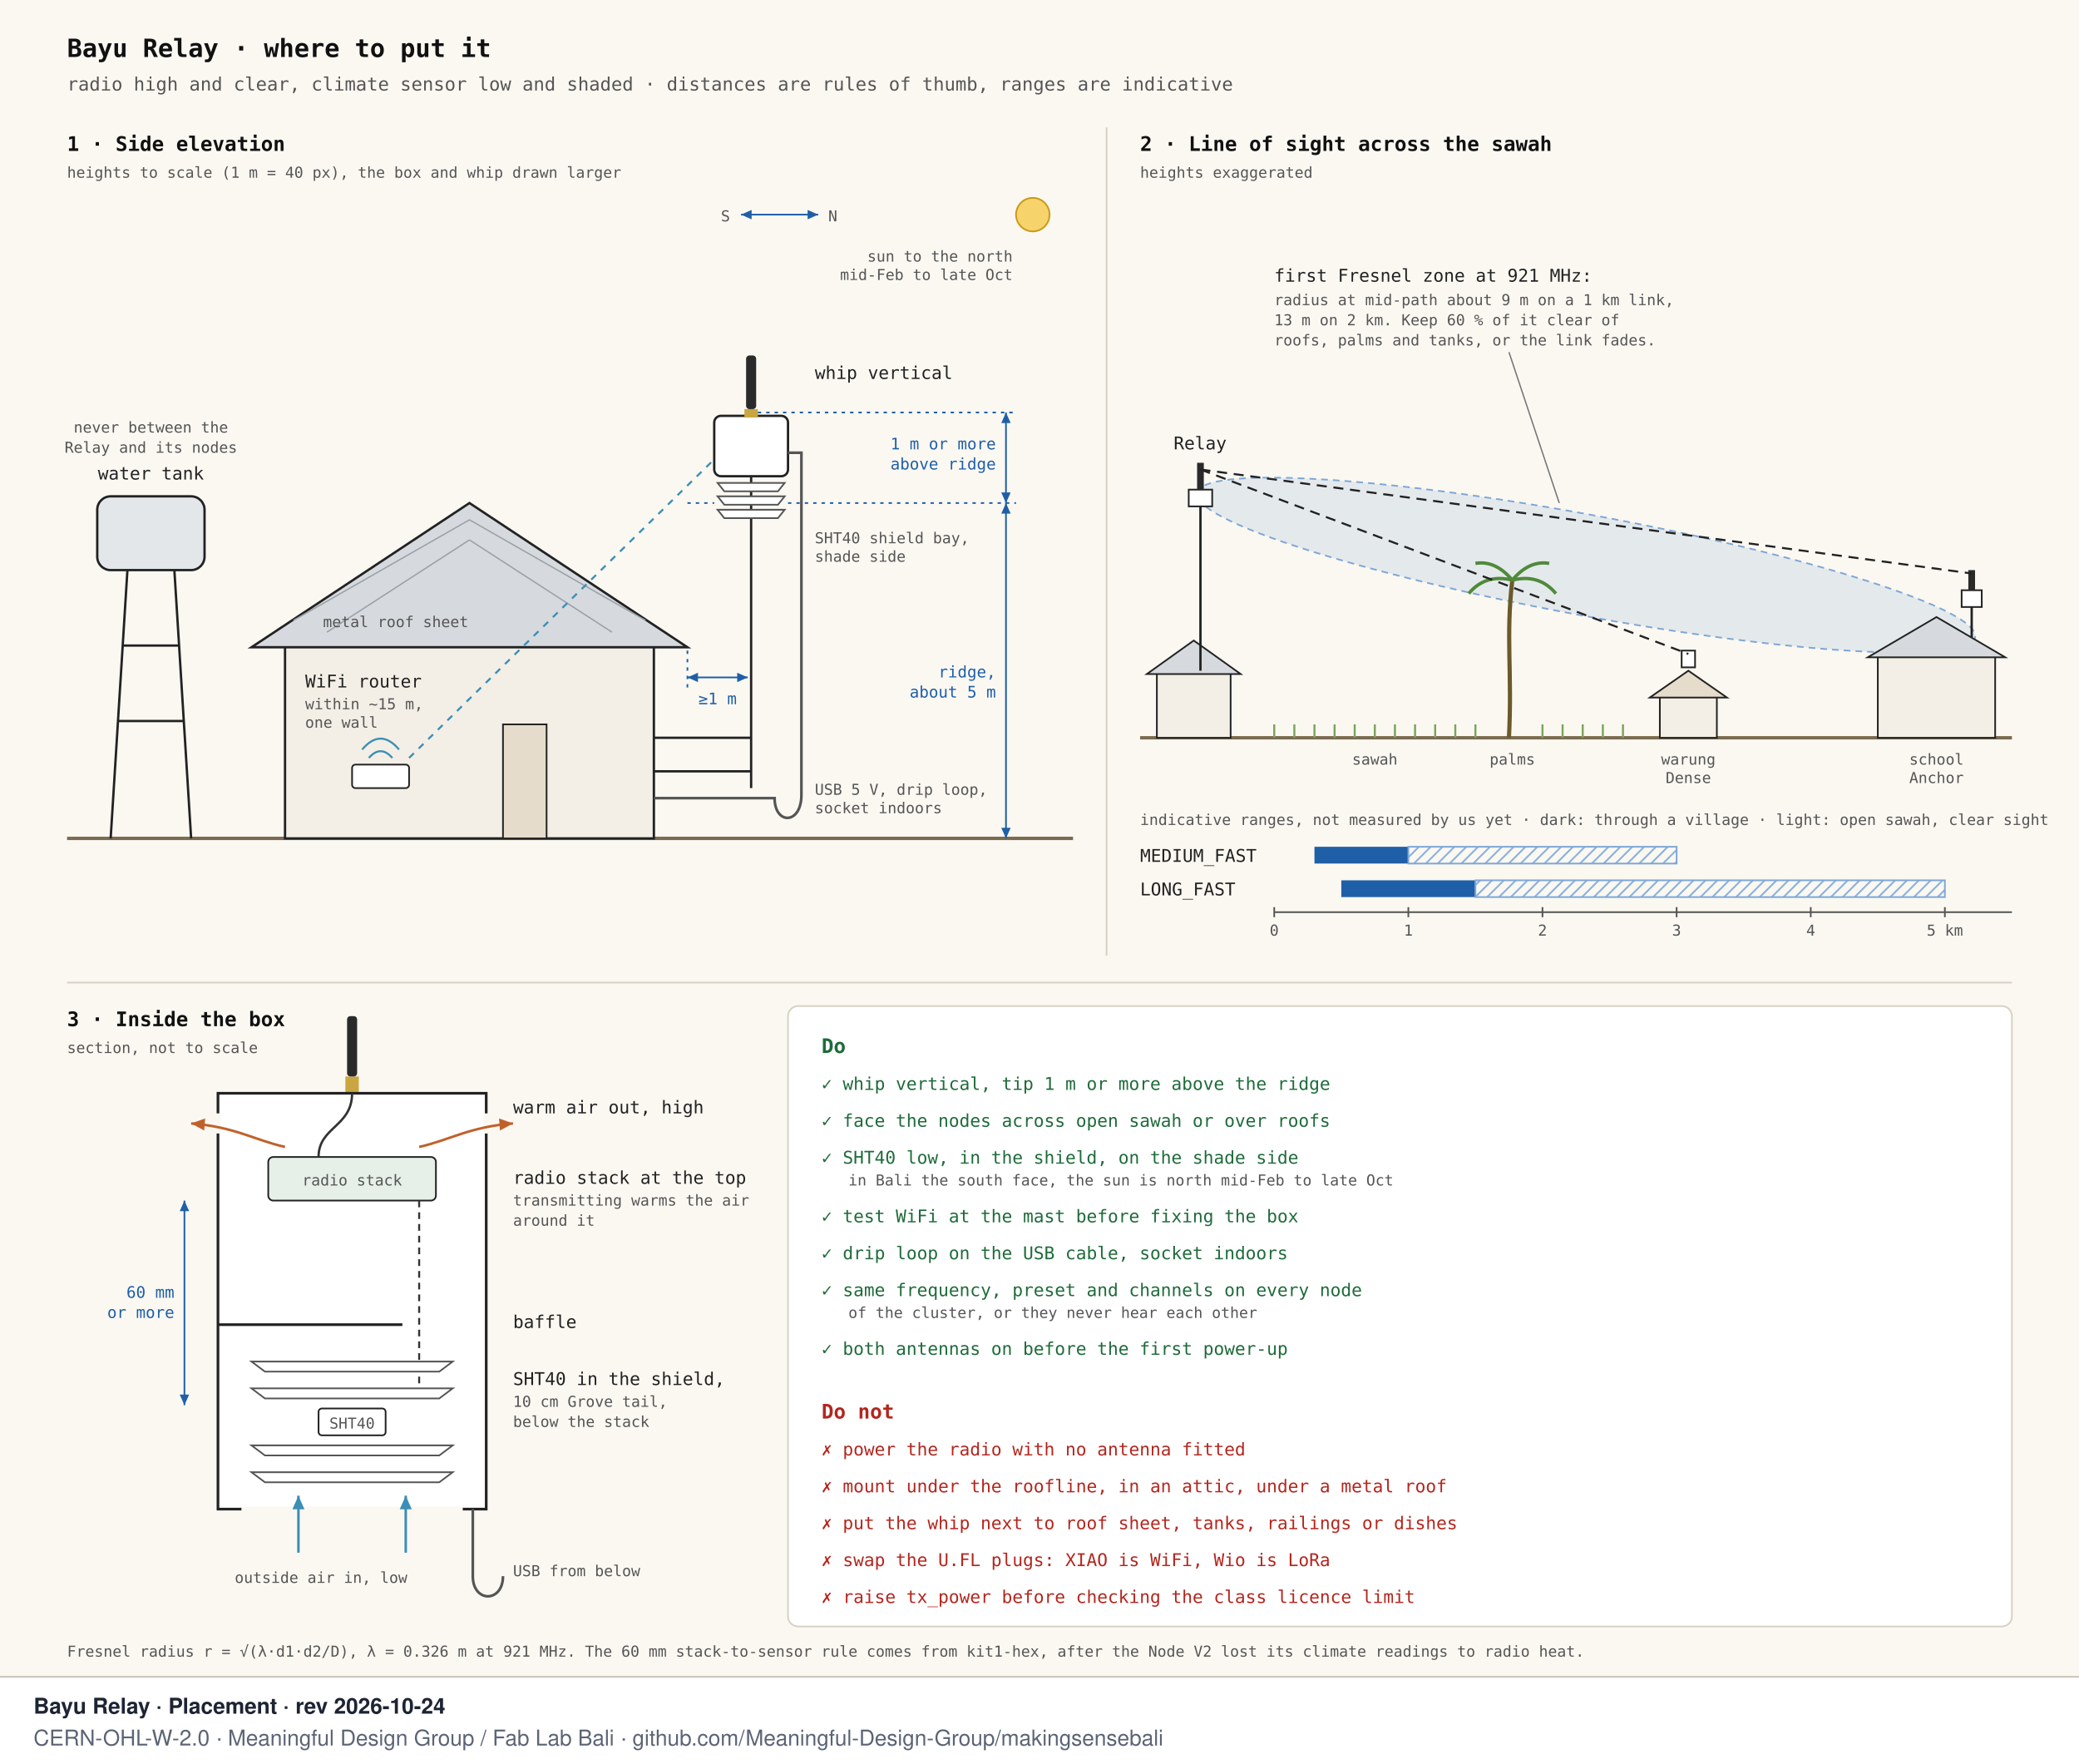
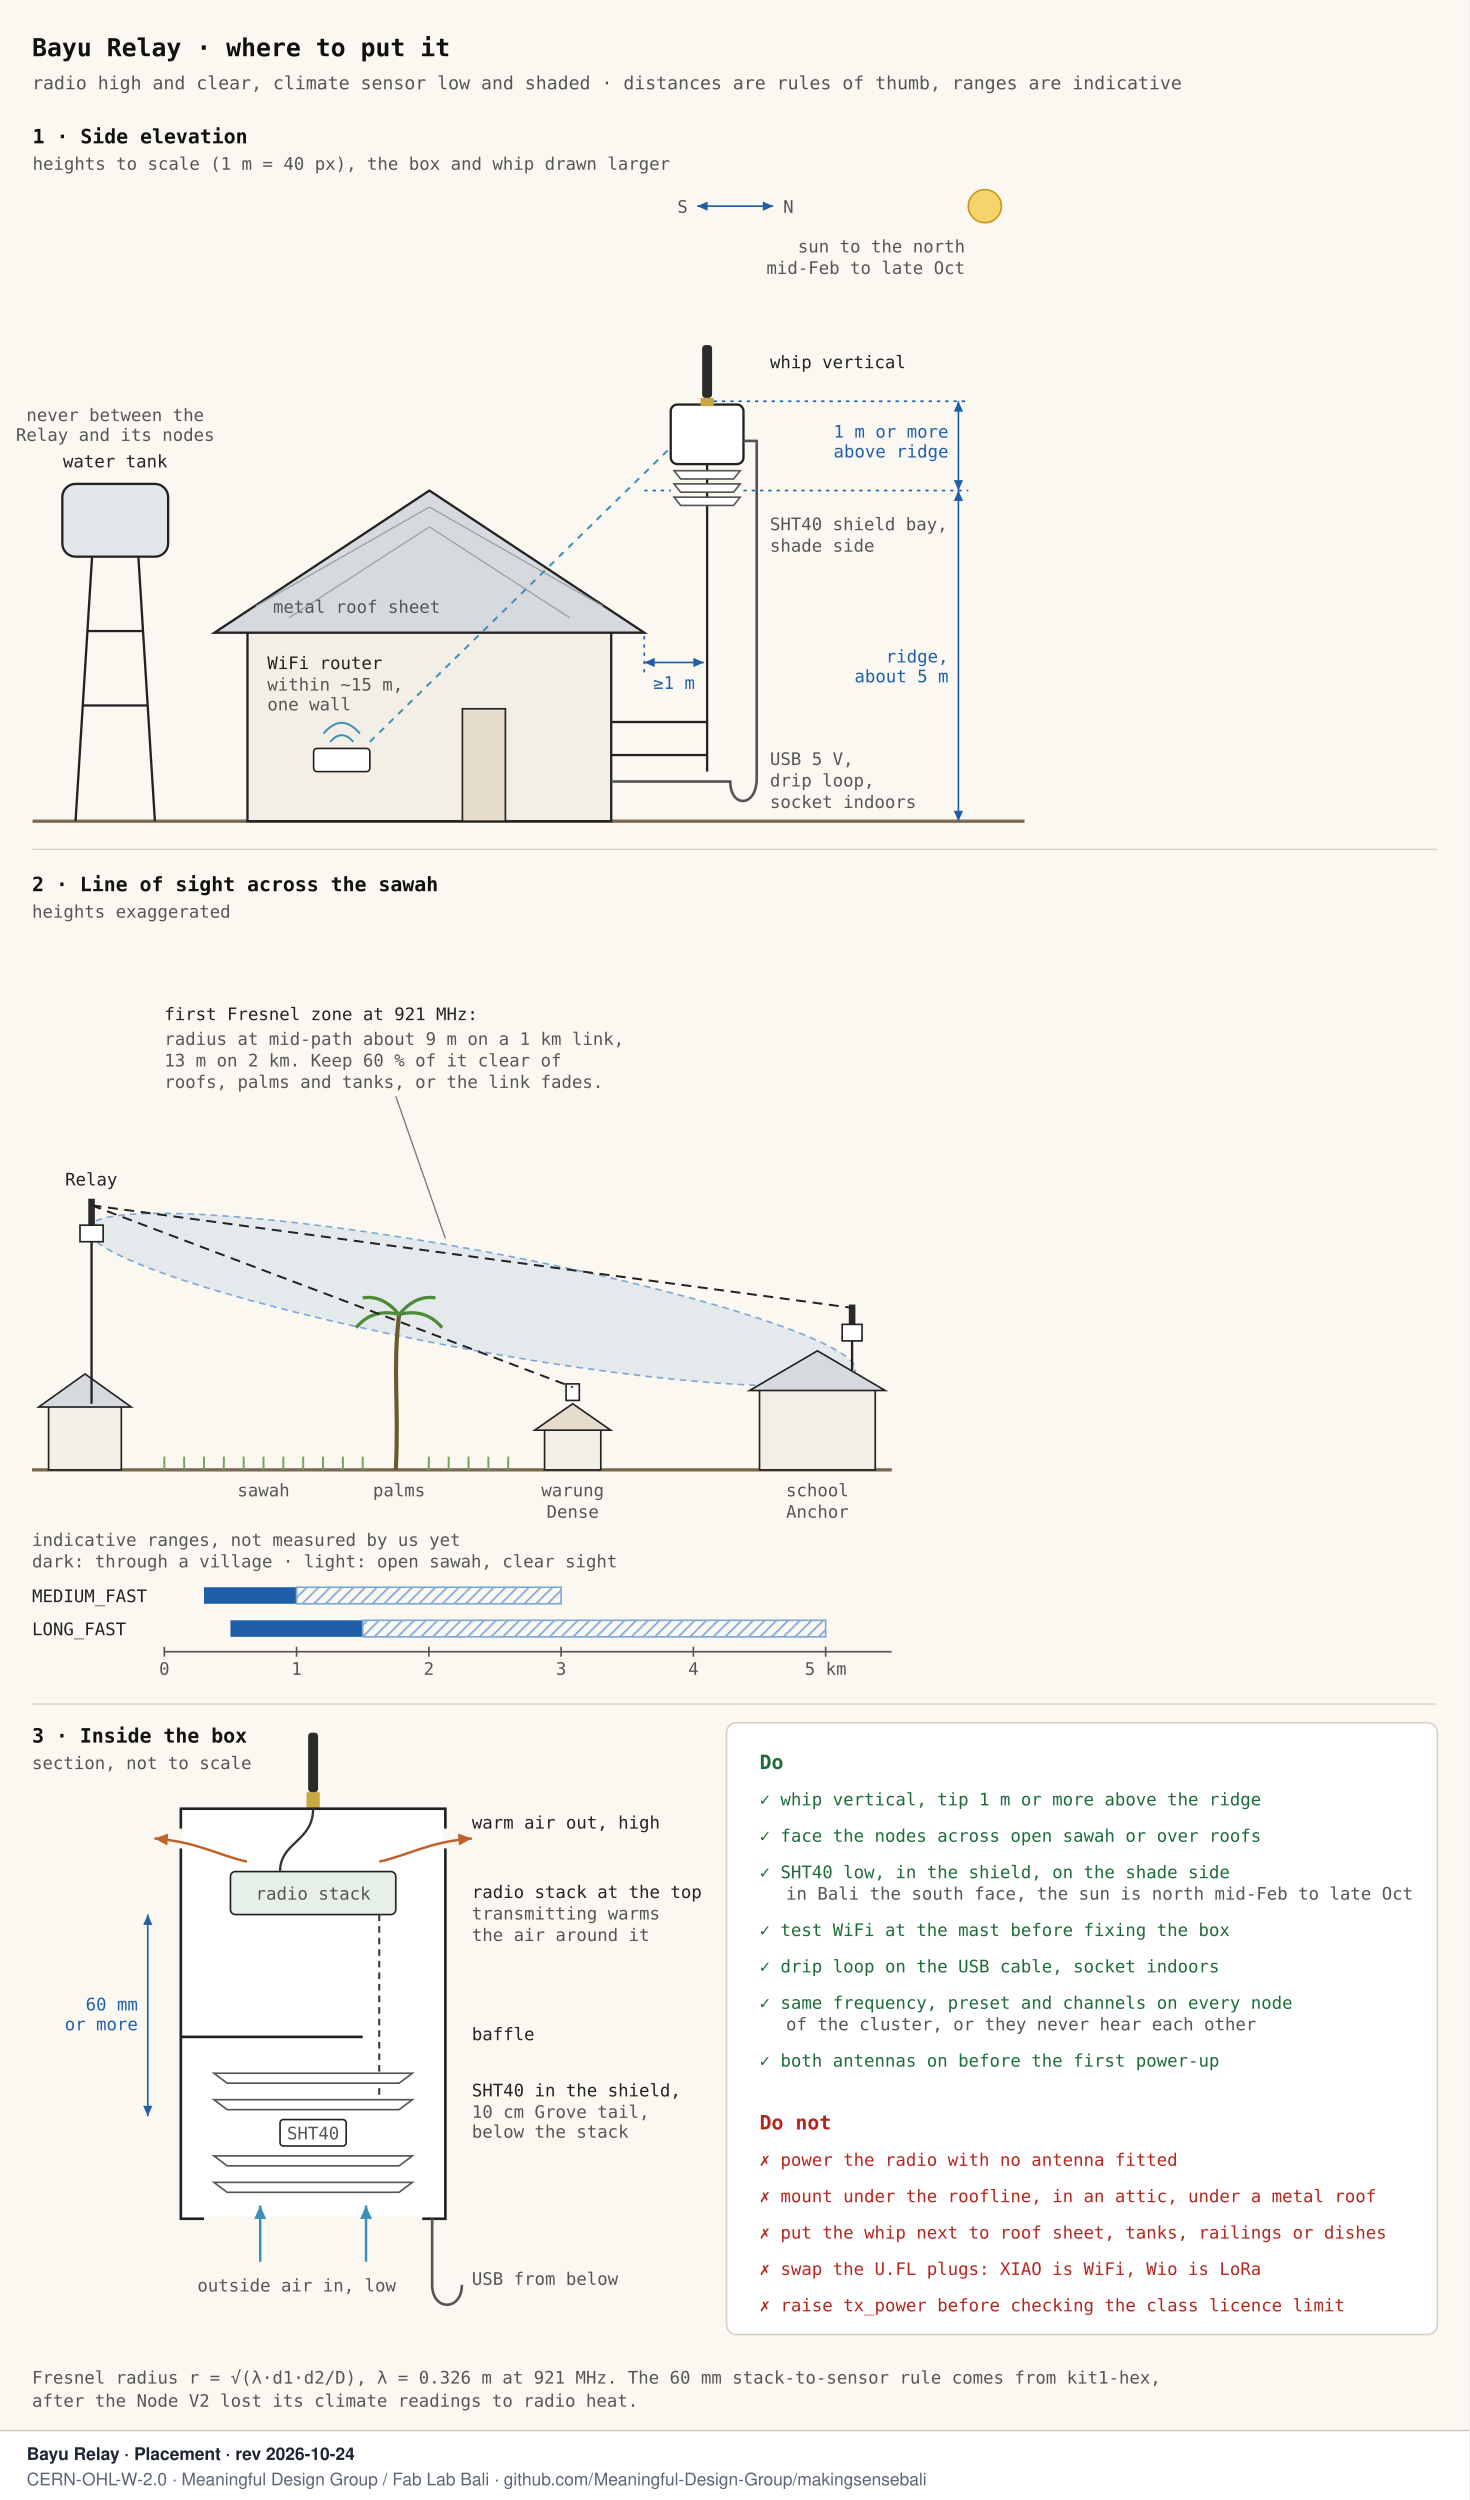
- <svg xmlns="http://www.w3.org/2000/svg" viewBox="0 0 1240 1052" role="img" font-family="ui-monospace, 'SF Mono', Menlo, Consolas, 'DejaVu Sans Mono', monospace" width="1240" height="1052">
+ <svg xmlns="http://www.w3.org/2000/svg" viewBox="0 0 1100 1872" role="img" font-family="ui-monospace, 'SF Mono', Menlo, Consolas, 'DejaVu Sans Mono', monospace" width="1100" height="1872">
  <style>
    .t    { font-size: 15px; font-weight: 700; fill: #111; }
    .st   { font-size: 11px; fill: #555; }
    .h    { font-size: 12px; font-weight: 700; fill: #111; }
    .lab  { font-size: 10.5px; fill: #222; }
-     .sm   { font-size: 9px; fill: #555; }
-     .dim  { font-size: 9.5px; fill: #1f5fa8; }
+     .sm   { font-size: 10.5px; fill: #555; }
+     .dim  { font-size: 10.5px; fill: #1f5fa8; }
    .warn { font-size: 10.5px; fill: #b3261e; }
    .ok   { font-size: 10.5px; fill: #1e6b3a; }
    .okh  { font-size: 12px; font-weight: 700; fill: #1e6b3a; }
    .noh  { font-size: 12px; font-weight: 700; fill: #b3261e; }
    .d    { fill: none; stroke: #1f5fa8; stroke-width: 1; }
    .ink  { fill: none; stroke: #222; stroke-width: 1.4; }
  </style>
  <defs>
    <marker id="a" viewBox="0 0 10 10" refX="9" refY="5" markerWidth="7" markerHeight="7" orient="auto-start-reverse">
      <path d="M0 1 L9 5 L0 9 Z" fill="#1f5fa8" />
    </marker>
    <marker id="air" viewBox="0 0 10 10" refX="9" refY="5" markerWidth="6" markerHeight="6" orient="auto">
      <path d="M0 1 L9 5 L0 9 Z" fill="#c0612b" />
    </marker>
    <marker id="cool" viewBox="0 0 10 10" refX="9" refY="5" markerWidth="6" markerHeight="6" orient="auto">
      <path d="M0 1 L9 5 L0 9 Z" fill="#3c8fb5" />
    </marker>
    <pattern id="light" width="5" height="5" patternUnits="userSpaceOnUse" patternTransform="rotate(45)">
      <line x1="0" y1="0" x2="0" y2="5" stroke="#7fa7d6" stroke-width="2" />
    </pattern>
  </defs>
-   <rect width="1240" height="1000" fill="#fbf8f2" />
-   <text x="40" y="34" class="t">Bayu Relay · where to put it</text>
-   <text x="40" y="54" class="st">radio high and clear, climate sensor low and shaded · distances are rules of thumb, ranges are indicative</text>
-   <text x="40" y="90" class="h">1 · Side elevation</text>
-   <text x="40" y="106" class="sm">heights to scale (1 m = 40 px), the box and whip drawn larger</text>
-   <line x1="40" y1="500" x2="640" y2="500" stroke="#7a6a4f" stroke-width="2" />
-   <path class="ink" d="M66 500 L76 340 M114 500 L104 340 M70 430 H110 M73 385 H107" />
-   <rect x="58" y="296" width="64" height="44" rx="8" fill="#e4e7ea" stroke="#222" stroke-width="1.4" />
-   <text x="90" y="286" class="lab" text-anchor="middle">water tank</text>
-   <rect x="170" y="380" width="220" height="120" fill="#f3efe6" stroke="#222" stroke-width="1.4" />
-   <path d="M150 386 L280 300 L410 386 Z" fill="#d6dade" stroke="#222" stroke-width="1.4" />
-   <path d="M175 370 L280 310 M195 377 L280 322 M385 370 L280 310 M365 377 L280 322" stroke="#9aa1a8" stroke-width="0.8" fill="none" />
-   <text x="236" y="374" class="sm" text-anchor="middle">metal roof sheet</text>
-   <rect x="300" y="432" width="26" height="68" fill="#e6dccb" stroke="#222" />
-   <rect x="210" y="456" width="34" height="14" rx="2" fill="#ffffff" stroke="#222" />
-   <path d="M220 452 q7 -8 14 0 M216 447 q11 -13 22 0" fill="none" stroke="#3c8fb5" stroke-width="1.2" />
-   <text x="182" y="410" class="lab">WiFi router</text>
-   <text x="182" y="423" class="sm">within ~15 m,</text>
-   <text x="182" y="434" class="sm">one wall</text>
-   <path d="M244 452 L430 270" fill="none" stroke="#3c8fb5" stroke-width="1.2" stroke-dasharray="4 4" />
-   <path class="ink" d="M448 470 V284" />
-   <path class="ink" d="M390 440 H448 M390 460 H448" />
-   <rect x="426" y="248" width="44" height="36" rx="4" fill="#ffffff" stroke="#222" stroke-width="1.4" />
-   <g fill="#ffffff" stroke="#555" stroke-width="1">
-     <path d="M428 288 H468 L464 293 H432 Z" />
-     <path d="M428 296 H468 L464 301 H432 Z" />
-     <path d="M428 304 H468 L464 309 H432 Z" />
-   </g>
-   <rect x="444" y="244" width="8" height="5" fill="#c9a640" />
-   <rect x="445" y="212" width="6" height="32" rx="2" fill="#2a2a2a" />
-   <path d="M470 270 H478 V474 C478 492 462 492 462 476 H390" fill="none" stroke="#555" stroke-width="1.6" />
-   <text x="486" y="474" class="sm">USB 5 V, drip loop,</text>
-   <text x="486" y="485" class="sm">socket indoors</text>
-   <path class="d" d="M600 500 V300" marker-start="url(#a)" marker-end="url(#a)" />
-   <path class="d" d="M410 300 H426 M470 300 H606" stroke-dasharray="2 3" />
-   <text x="594" y="404" class="dim" text-anchor="end">ridge,</text>
-   <text x="594" y="416" class="dim" text-anchor="end">about 5 m</text>
-   <path class="d" d="M600 300 V246" marker-start="url(#a)" marker-end="url(#a)" />
-   <path class="d" d="M452 246 H606" stroke-dasharray="2 3" />
-   <text x="594" y="268" class="dim" text-anchor="end">1 m or more</text>
-   <text x="594" y="280" class="dim" text-anchor="end">above ridge</text>
-   <path class="d" d="M410 404 H446" marker-start="url(#a)" marker-end="url(#a)" />
-   <path class="d" d="M410 388 V410" stroke-dasharray="2 3" />
-   <text x="428" y="420" class="dim" text-anchor="middle">≥1 m</text>
-   <text x="90" y="258" class="sm" text-anchor="middle">never between the</text>
-   <text x="90" y="270" class="sm" text-anchor="middle">Relay and its nodes</text>
-   <text x="486" y="226" class="lab">whip vertical</text>
-   <text x="486" y="324" class="sm">SHT40 shield bay,</text>
-   <text x="486" y="335" class="sm">shade side</text>
-   <circle cx="616" cy="128" r="10" fill="#f6d36b" stroke="#c99a1a" />
-   <text x="604" y="156" class="sm" text-anchor="end">sun to the north</text>
-   <text x="604" y="167" class="sm" text-anchor="end">mid-Feb to late Oct</text>
-   <text x="430" y="132" class="sm">S</text>
-   <path class="d" d="M442 128 H488" marker-start="url(#a)" marker-end="url(#a)" />
-   <text x="494" y="132" class="sm">N</text>
-   <line x1="660" y1="76" x2="660" y2="570" stroke="#d8d1c3" />
-   <text x="680" y="90" class="h">2 · Line of sight across the sawah</text>
-   <text x="680" y="106" class="sm">heights exaggerated</text>
-   <line x1="680" y1="440" x2="1200" y2="440" stroke="#7a6a4f" stroke-width="2" />
-   <ellipse cx="946" cy="337" rx="236" ry="30" transform="rotate(10.5 946 337)" fill="#7fa7d6" fill-opacity="0.18" stroke="#7fa7d6" stroke-dasharray="4 3" />
-   <rect x="690" y="400" width="44" height="40" fill="#f3efe6" stroke="#222" />
-   <path d="M684 402 L712 382 L740 402 Z" fill="#d6dade" stroke="#222" />
-   <path class="ink" d="M716 400 V300" />
-   <rect x="709" y="292" width="14" height="10" fill="#ffffff" stroke="#222" />
-   <rect x="714" y="276" width="4" height="16" fill="#2a2a2a" />
-   <g stroke="#7aa35a" stroke-width="1.2">
-     <path d="M760 440 v-8 M772 440 v-8 M784 440 v-8 M796 440 v-8 M808 440 v-8 M820 440 v-8 M832 440 v-8 M844 440 v-8 M856 440 v-8 M868 440 v-8 M880 440 v-8 M920 440 v-8 M932 440 v-8 M944 440 v-8 M956 440 v-8 M968 440 v-8" />
-   </g>
-   <text x="820" y="456" class="sm" text-anchor="middle">sawah</text>
-   <path d="M900 440 C902 400 898 380 902 346" fill="none" stroke="#6b5a2a" stroke-width="2.5" />
-   <path d="M902 346 q-16 -4 -26 8 M902 346 q16 -4 26 8 M902 346 q-10 -12 -22 -10 M902 346 q10 -12 22 -10" fill="none" stroke="#4f8a3a" stroke-width="2" />
-   <text x="902" y="456" class="sm" text-anchor="middle">palms</text>
-   <rect x="990" y="414" width="34" height="26" fill="#f3efe6" stroke="#222" />
-   <path d="M984 416 L1007 400 L1030 416 Z" fill="#e6dccb" stroke="#222" />
-   <rect x="1003" y="388" width="8" height="10" fill="#ffffff" stroke="#222" />
-   <text x="1007" y="456" class="sm" text-anchor="middle">warung</text>
-   <text x="1007" y="467" class="sm" text-anchor="middle">Dense</text>
-   <rect x="1120" y="390" width="70" height="50" fill="#f3efe6" stroke="#222" />
-   <path d="M1114 392 L1155 368 L1196 392 Z" fill="#d6dade" stroke="#222" />
-   <path class="ink" d="M1176 380 V362" />
-   <rect x="1170" y="352" width="12" height="10" fill="#ffffff" stroke="#222" />
-   <rect x="1174" y="340" width="4" height="12" fill="#2a2a2a" />
-   <text x="1155" y="456" class="sm" text-anchor="middle">school</text>
-   <text x="1155" y="467" class="sm" text-anchor="middle">Anchor</text>
-   <path d="M716 280 L1176 342" fill="none" stroke="#222" stroke-width="1.2" stroke-dasharray="6 4" />
-   <path d="M716 280 L1007 390" fill="none" stroke="#222" stroke-width="1.2" stroke-dasharray="6 4" />
-   <text x="700" y="268" class="lab">Relay</text>
-   <text x="760" y="168" class="lab">first Fresnel zone at 921 MHz:</text>
-   <text x="760" y="182" class="sm">radius at mid-path about 9 m on a 1 km link,</text>
-   <text x="760" y="194" class="sm">13 m on 2 km. Keep 60 % of it clear of</text>
-   <text x="760" y="206" class="sm">roofs, palms and tanks, or the link fades.</text>
-   <path d="M900 210 L930 300" fill="none" stroke="#777" stroke-width="0.8" />
-   <text x="680" y="492" class="sm">indicative ranges, not measured by us yet · dark: through a village · light: open sawah, clear sight</text>
-   <text x="680" y="514" class="lab">MEDIUM_FAST</text>
-   <rect x="784" y="505" width="56" height="10" fill="#1f5fa8" />
-   <rect x="840" y="505" width="160" height="10" fill="url(#light)" stroke="#7fa7d6" />
-   <text x="680" y="534" class="lab">LONG_FAST</text>
-   <rect x="800" y="525" width="80" height="10" fill="#1f5fa8" />
-   <rect x="880" y="525" width="280" height="10" fill="url(#light)" stroke="#7fa7d6" />
-   <line x1="760" y1="544" x2="1200" y2="544" stroke="#555" />
-   <g class="sm" text-anchor="middle">
-     <text x="760" y="558">0</text>
-     <text x="840" y="558">1</text>
-     <text x="920" y="558">2</text>
-     <text x="1000" y="558">3</text>
-     <text x="1080" y="558">4</text>
-     <text x="1160" y="558">5 km</text>
-   </g>
-   <g stroke="#555">
-     <line x1="760" y1="541" x2="760" y2="547" />
-     <line x1="840" y1="541" x2="840" y2="547" />
-     <line x1="920" y1="541" x2="920" y2="547" />
-     <line x1="1000" y1="541" x2="1000" y2="547" />
-     <line x1="1080" y1="541" x2="1080" y2="547" />
-     <line x1="1160" y1="541" x2="1160" y2="547" />
-   </g>
-   <line x1="40" y1="586" x2="1200" y2="586" stroke="#d8d1c3" />
-   <text x="40" y="612" class="h">3 · Inside the box</text>
-   <text x="40" y="628" class="sm">section, not to scale</text>
-   <rect x="206" y="642" width="8" height="10" fill="#c9a640" />
-   <rect x="207" y="606" width="6" height="36" rx="2" fill="#2a2a2a" />
-   <path d="M130 652 H290 V900 H130 Z" fill="#ffffff" stroke="#222" stroke-width="1.6" />
-   <rect x="160" y="690" width="100" height="26" rx="3" fill="#e6efe8" stroke="#222" />
-   <text x="210" y="707" class="sm" text-anchor="middle">radio stack</text>
-   <path d="M190 690 C190 672 210 672 210 652" fill="none" stroke="#333" stroke-width="1.4" />
-   <g stroke="#fbf8f2" stroke-width="3">
-     <line x1="130" y1="664" x2="130" y2="676" />
-     <line x1="290" y1="664" x2="290" y2="676" />
-   </g>
-   <path d="M250 684 C268 680 280 672 306 670" fill="none" stroke="#c0612b" stroke-width="1.5" marker-end="url(#air)" />
-   <path d="M170 684 C152 680 140 672 114 670" fill="none" stroke="#c0612b" stroke-width="1.5" marker-end="url(#air)" />
-   <line x1="130" y1="790" x2="240" y2="790" stroke="#222" stroke-width="1.6" />
-   <path d="M250 716 V830" fill="none" stroke="#333" stroke-width="1.2" stroke-dasharray="4 3" />
-   <g fill="#ffffff" stroke="#555" stroke-width="1">
-     <path d="M150 812 H270 L262 818 H158 Z" />
-     <path d="M150 828 H270 L262 834 H158 Z" />
-     <path d="M150 862 H270 L262 868 H158 Z" />
-     <path d="M150 878 H270 L262 884 H158 Z" />
-   </g>
-   <rect x="190" y="840" width="40" height="16" rx="2" fill="#ffffff" stroke="#222" />
-   <text x="210" y="852" class="sm" text-anchor="middle">SHT40</text>
-   <g stroke="#fbf8f2" stroke-width="3">
-     <line x1="144" y1="900" x2="276" y2="900" />
-   </g>
-   <path d="M178 926 V892" fill="none" stroke="#3c8fb5" stroke-width="1.5" marker-end="url(#cool)" />
-   <path d="M242 926 V892" fill="none" stroke="#3c8fb5" stroke-width="1.5" marker-end="url(#cool)" />
-   <path class="d" d="M110 716 V838" marker-start="url(#a)" marker-end="url(#a)" />
-   <text x="104" y="774" class="dim" text-anchor="end">60 mm</text>
-   <text x="104" y="786" class="dim" text-anchor="end">or more</text>
-   <path d="M282 900 V940 C282 956 300 956 300 940" fill="none" stroke="#555" stroke-width="1.6" />
-   <text x="306" y="664" class="lab">warm air out, high</text>
-   <text x="306" y="706" class="lab">radio stack at the top</text>
-   <text x="306" y="719" class="sm">transmitting warms the air</text>
-   <text x="306" y="731" class="sm">around it</text>
-   <text x="306" y="792" class="lab">baffle</text>
-   <text x="306" y="826" class="lab">SHT40 in the shield,</text>
-   <text x="306" y="839" class="sm">10 cm Grove tail,</text>
-   <text x="306" y="851" class="sm">below the stack</text>
-   <text x="306" y="940" class="sm">USB from below</text>
-   <text x="140" y="944" class="sm">outside air in, low</text>
-   <rect x="470" y="600" width="730" height="370" rx="6" fill="#ffffff" stroke="#d8d1c3" />
-   <text x="490" y="628" class="okh">Do</text>
-   <text x="490" y="650" class="ok">✓ whip vertical, tip 1 m or more above the ridge</text>
-   <text x="490" y="672" class="ok">✓ face the nodes across open sawah or over roofs</text>
-   <text x="490" y="694" class="ok">✓ SHT40 low, in the shield, on the shade side</text>
-   <text x="506" y="707" class="sm">in Bali the south face, the sun is north mid-Feb to late Oct</text>
-   <text x="490" y="729" class="ok">✓ test WiFi at the mast before fixing the box</text>
-   <text x="490" y="751" class="ok">✓ drip loop on the USB cable, socket indoors</text>
-   <text x="490" y="773" class="ok">✓ same frequency, preset and channels on every node</text>
-   <text x="506" y="786" class="sm">of the cluster, or they never hear each other</text>
-   <text x="490" y="808" class="ok">✓ both antennas on before the first power-up</text>
-   <text x="490" y="846" class="noh">Do not</text>
-   <text x="490" y="868" class="warn">✗ power the radio with no antenna fitted</text>
-   <text x="490" y="890" class="warn">✗ mount under the roofline, in an attic, under a metal roof</text>
-   <text x="490" y="912" class="warn">✗ put the whip next to roof sheet, tanks, railings or dishes</text>
-   <text x="490" y="934" class="warn">✗ swap the U.FL plugs: XIAO is WiFi, Wio is LoRa</text>
-   <text x="490" y="956" class="warn">✗ raise tx_power before checking the class licence limit</text>
-   <text x="40" y="988" class="sm">Fresnel radius r = √(λ·d1·d2/D), λ = 0.326 m at 921 MHz. The 60 mm stack-to-sensor rule comes from kit1-hex, after the Node V2 lost its climate readings to radio heat.</text>
+   <rect width="1100" height="1820" fill="#fbf8f2" />
+   <line x1="24" y1="636" x2="1076" y2="636" stroke="#d8d1c3" />
+   <line x1="24" y1="1276" x2="1076" y2="1276" stroke="#d8d1c3" />
+   <g transform="translate(24 0) scale(1.238) translate(-40 0)">
+     <text x="40" y="34" class="t">Bayu Relay · where to put it</text>
+     <text x="40" y="54" class="st">radio high and clear, climate sensor low and shaded · distances are rules of thumb, ranges are indicative</text>
+   </g>
+   <g transform="translate(12 90) scale(1.238) translate(-30 -76)">
+     <text x="40" y="90" class="h">1 · Side elevation</text>
+     <text x="40" y="106" class="sm">heights to scale (1 m = 40 px), the box and whip drawn larger</text>
+     <line x1="40" y1="500" x2="640" y2="500" stroke="#7a6a4f" stroke-width="2" />
+     <path class="ink" d="M66 500 L76 340 M114 500 L104 340 M70 430 H110 M73 385 H107" />
+     <rect x="58" y="296" width="64" height="44" rx="8" fill="#e4e7ea" stroke="#222" stroke-width="1.4" />
+     <text x="90" y="286" class="lab" text-anchor="middle">water tank</text>
+     <rect x="170" y="380" width="220" height="120" fill="#f3efe6" stroke="#222" stroke-width="1.4" />
+     <path d="M150 386 L280 300 L410 386 Z" fill="#d6dade" stroke="#222" stroke-width="1.4" />
+     <path d="M175 370 L280 310 M195 377 L280 322 M385 370 L280 310 M365 377 L280 322" stroke="#9aa1a8" stroke-width="0.8" fill="none" />
+     <text x="236" y="374" class="sm" text-anchor="middle">metal roof sheet</text>
+     <rect x="300" y="432" width="26" height="68" fill="#e6dccb" stroke="#222" />
+     <rect x="210" y="456" width="34" height="14" rx="2" fill="#ffffff" stroke="#222" />
+     <path d="M220 452 q7 -8 14 0 M216 447 q11 -13 22 0" fill="none" stroke="#3c8fb5" stroke-width="1.2" />
+     <text x="182" y="408" class="lab">WiFi router</text>
+     <text x="182" y="421" class="sm">within ~15 m,</text>
+     <text x="182" y="433" class="sm">one wall</text>
+     <path d="M244 452 L430 270" fill="none" stroke="#3c8fb5" stroke-width="1.2" stroke-dasharray="4 4" />
+     <path class="ink" d="M448 470 V284" />
+     <path class="ink" d="M390 440 H448 M390 460 H448" />
+     <rect x="426" y="248" width="44" height="36" rx="4" fill="#ffffff" stroke="#222" stroke-width="1.4" />
+     <g fill="#ffffff" stroke="#555" stroke-width="1">
+       <path d="M428 288 H468 L464 293 H432 Z" />
+       <path d="M428 296 H468 L464 301 H432 Z" />
+       <path d="M428 304 H468 L464 309 H432 Z" />
+     </g>
+     <rect x="444" y="244" width="8" height="5" fill="#c9a640" />
+     <rect x="445" y="212" width="6" height="32" rx="2" fill="#2a2a2a" />
+     <path d="M470 270 H478 V474 C478 492 462 492 462 476 H390" fill="none" stroke="#555" stroke-width="1.6" />
+     <text x="486" y="466" class="sm">USB 5 V,</text>
+     <text x="486" y="479" class="sm">drip loop,</text>
+     <text x="486" y="492" class="sm">socket indoors</text>
+     <path class="d" d="M600 500 V300" marker-start="url(#a)" marker-end="url(#a)" />
+     <path class="d" d="M410 300 H426 M470 300 H606" stroke-dasharray="2 3" />
+     <text x="594" y="404" class="dim" text-anchor="end">ridge,</text>
+     <text x="594" y="416" class="dim" text-anchor="end">about 5 m</text>
+     <path class="d" d="M600 300 V246" marker-start="url(#a)" marker-end="url(#a)" />
+     <path class="d" d="M452 246 H606" stroke-dasharray="2 3" />
+     <text x="594" y="268" class="dim" text-anchor="end">1 m or more</text>
+     <text x="594" y="280" class="dim" text-anchor="end">above ridge</text>
+     <path class="d" d="M410 404 H446" marker-start="url(#a)" marker-end="url(#a)" />
+     <path class="d" d="M410 388 V410" stroke-dasharray="2 3" />
+     <text x="428" y="420" class="dim" text-anchor="middle">≥1 m</text>
+     <text x="90" y="258" class="sm" text-anchor="middle">never between the</text>
+     <text x="90" y="270" class="sm" text-anchor="middle">Relay and its nodes</text>
+     <text x="486" y="226" class="lab">whip vertical</text>
+     <text x="486" y="324" class="sm">SHT40 shield bay,</text>
+     <text x="486" y="337" class="sm">shade side</text>
+     <circle cx="616" cy="128" r="10" fill="#f6d36b" stroke="#c99a1a" />
+     <text x="604" y="156" class="sm" text-anchor="end">sun to the north</text>
+     <text x="604" y="169" class="sm" text-anchor="end">mid-Feb to late Oct</text>
+     <text x="430" y="132" class="sm">S</text>
+     <path class="d" d="M442 128 H488" marker-start="url(#a)" marker-end="url(#a)" />
+     <text x="494" y="132" class="sm">N</text>
+   </g>
+   <g transform="translate(24 650) scale(1.238) translate(-680 -76)">
+     <text x="680" y="90" class="h">2 · Line of sight across the sawah</text>
+     <text x="680" y="106" class="sm">heights exaggerated</text>
+     <line x1="680" y1="440" x2="1200" y2="440" stroke="#7a6a4f" stroke-width="2" />
+     <ellipse cx="946" cy="337" rx="236" ry="30" transform="rotate(10.5 946 337)" fill="#7fa7d6" fill-opacity="0.18" stroke="#7fa7d6" stroke-dasharray="4 3" />
+     <rect x="690" y="400" width="44" height="40" fill="#f3efe6" stroke="#222" />
+     <path d="M684 402 L712 382 L740 402 Z" fill="#d6dade" stroke="#222" />
+     <path class="ink" d="M716 400 V300" />
+     <rect x="709" y="292" width="14" height="10" fill="#ffffff" stroke="#222" />
+     <rect x="714" y="276" width="4" height="16" fill="#2a2a2a" />
+     <g stroke="#7aa35a" stroke-width="1.2">
+       <path d="M760 440 v-8 M772 440 v-8 M784 440 v-8 M796 440 v-8 M808 440 v-8 M820 440 v-8 M832 440 v-8 M844 440 v-8 M856 440 v-8 M868 440 v-8 M880 440 v-8 M920 440 v-8 M932 440 v-8 M944 440 v-8 M956 440 v-8 M968 440 v-8" />
+     </g>
+     <text x="820" y="456" class="sm" text-anchor="middle">sawah</text>
+     <path d="M900 440 C902 400 898 380 902 346" fill="none" stroke="#6b5a2a" stroke-width="2.5" />
+     <path d="M902 346 q-16 -4 -26 8 M902 346 q16 -4 26 8 M902 346 q-10 -12 -22 -10 M902 346 q10 -12 22 -10" fill="none" stroke="#4f8a3a" stroke-width="2" />
+     <text x="902" y="456" class="sm" text-anchor="middle">palms</text>
+     <rect x="990" y="414" width="34" height="26" fill="#f3efe6" stroke="#222" />
+     <path d="M984 416 L1007 400 L1030 416 Z" fill="#e6dccb" stroke="#222" />
+     <rect x="1003" y="388" width="8" height="10" fill="#ffffff" stroke="#222" />
+     <text x="1007" y="456" class="sm" text-anchor="middle">warung</text>
+     <text x="1007" y="469" class="sm" text-anchor="middle">Dense</text>
+     <rect x="1120" y="390" width="70" height="50" fill="#f3efe6" stroke="#222" />
+     <path d="M1114 392 L1155 368 L1196 392 Z" fill="#d6dade" stroke="#222" />
+     <path class="ink" d="M1176 380 V362" />
+     <rect x="1170" y="352" width="12" height="10" fill="#ffffff" stroke="#222" />
+     <rect x="1174" y="340" width="4" height="12" fill="#2a2a2a" />
+     <text x="1155" y="456" class="sm" text-anchor="middle">school</text>
+     <text x="1155" y="469" class="sm" text-anchor="middle">Anchor</text>
+     <path d="M716 280 L1176 342" fill="none" stroke="#222" stroke-width="1.2" stroke-dasharray="6 4" />
+     <path d="M716 280 L1007 390" fill="none" stroke="#222" stroke-width="1.2" stroke-dasharray="6 4" />
+     <text x="700" y="268" class="lab">Relay</text>
+     <text x="760" y="168" class="lab">first Fresnel zone at 921 MHz:</text>
+     <text x="760" y="183" class="sm">radius at mid-path about 9 m on a 1 km link,</text>
+     <text x="760" y="196" class="sm">13 m on 2 km. Keep 60 % of it clear of</text>
+     <text x="760" y="209" class="sm">roofs, palms and tanks, or the link fades.</text>
+     <path d="M900 214 L930 300" fill="none" stroke="#777" stroke-width="0.8" />
+     <text x="680" y="486" class="sm">indicative ranges, not measured by us yet</text>
+     <text x="680" y="499" class="sm">dark: through a village · light: open sawah, clear sight</text>
+     <g transform="translate(0 6)">
+       <text x="680" y="514" class="lab">MEDIUM_FAST</text>
+       <rect x="784" y="505" width="56" height="10" fill="#1f5fa8" />
+       <rect x="840" y="505" width="160" height="10" fill="url(#light)" stroke="#7fa7d6" />
+       <text x="680" y="534" class="lab">LONG_FAST</text>
+       <rect x="800" y="525" width="80" height="10" fill="#1f5fa8" />
+       <rect x="880" y="525" width="280" height="10" fill="url(#light)" stroke="#7fa7d6" />
+       <line x1="760" y1="544" x2="1200" y2="544" stroke="#555" />
+       <g class="sm" text-anchor="middle">
+         <text x="760" y="558">0</text>
+         <text x="840" y="558">1</text>
+         <text x="920" y="558">2</text>
+         <text x="1000" y="558">3</text>
+         <text x="1080" y="558">4</text>
+         <text x="1160" y="558">5 km</text>
+       </g>
+       <g stroke="#555">
+         <line x1="760" y1="541" x2="760" y2="547" />
+         <line x1="840" y1="541" x2="840" y2="547" />
+         <line x1="920" y1="541" x2="920" y2="547" />
+         <line x1="1000" y1="541" x2="1000" y2="547" />
+         <line x1="1080" y1="541" x2="1080" y2="547" />
+         <line x1="1160" y1="541" x2="1160" y2="547" />
+       </g>
+     </g>
+   </g>
+   <g transform="translate(24 1290) scale(1.238) translate(-40 -600)">
+     <text x="40" y="612" class="h">3 · Inside the box</text>
+     <text x="40" y="628" class="sm">section, not to scale</text>
+     <rect x="206" y="642" width="8" height="10" fill="#c9a640" />
+     <rect x="207" y="606" width="6" height="36" rx="2" fill="#2a2a2a" />
+     <path d="M130 652 H290 V900 H130 Z" fill="#ffffff" stroke="#222" stroke-width="1.6" />
+     <rect x="160" y="690" width="100" height="26" rx="3" fill="#e6efe8" stroke="#222" />
+     <text x="210" y="707" class="sm" text-anchor="middle">radio stack</text>
+     <path d="M190 690 C190 672 210 672 210 652" fill="none" stroke="#333" stroke-width="1.4" />
+     <g stroke="#fbf8f2" stroke-width="3">
+       <line x1="130" y1="664" x2="130" y2="676" />
+       <line x1="290" y1="664" x2="290" y2="676" />
+     </g>
+     <path d="M250 684 C268 680 280 672 306 670" fill="none" stroke="#c0612b" stroke-width="1.5" marker-end="url(#air)" />
+     <path d="M170 684 C152 680 140 672 114 670" fill="none" stroke="#c0612b" stroke-width="1.5" marker-end="url(#air)" />
+     <line x1="130" y1="790" x2="240" y2="790" stroke="#222" stroke-width="1.6" />
+     <path d="M250 716 V830" fill="none" stroke="#333" stroke-width="1.2" stroke-dasharray="4 3" />
+     <g fill="#ffffff" stroke="#555" stroke-width="1">
+       <path d="M150 812 H270 L262 818 H158 Z" />
+       <path d="M150 828 H270 L262 834 H158 Z" />
+       <path d="M150 862 H270 L262 868 H158 Z" />
+       <path d="M150 878 H270 L262 884 H158 Z" />
+     </g>
+     <rect x="190" y="840" width="40" height="16" rx="2" fill="#ffffff" stroke="#222" />
+     <text x="210" y="852" class="sm" text-anchor="middle">SHT40</text>
+     <g stroke="#fbf8f2" stroke-width="3">
+       <line x1="144" y1="900" x2="276" y2="900" />
+     </g>
+     <path d="M178 926 V892" fill="none" stroke="#3c8fb5" stroke-width="1.5" marker-end="url(#cool)" />
+     <path d="M242 926 V892" fill="none" stroke="#3c8fb5" stroke-width="1.5" marker-end="url(#cool)" />
+     <path class="d" d="M110 716 V838" marker-start="url(#a)" marker-end="url(#a)" />
+     <text x="104" y="774" class="dim" text-anchor="end">60 mm</text>
+     <text x="104" y="786" class="dim" text-anchor="end">or more</text>
+     <path d="M282 900 V940 C282 956 300 956 300 940" fill="none" stroke="#555" stroke-width="1.6" />
+     <text x="306" y="664" class="lab">warm air out, high</text>
+     <text x="306" y="706" class="lab">radio stack at the top</text>
+     <text x="306" y="719" class="sm">transmitting warms</text>
+     <text x="306" y="732" class="sm">the air around it</text>
+     <text x="306" y="792" class="lab">baffle</text>
+     <text x="306" y="826" class="lab">SHT40 in the shield,</text>
+     <text x="306" y="839" class="sm">10 cm Grove tail,</text>
+     <text x="306" y="851" class="sm">below the stack</text>
+     <text x="306" y="940" class="sm">USB from below</text>
+     <text x="140" y="944" class="sm">outside air in, low</text>
+   </g>
+   <g transform="translate(544 1290) scale(1.238) translate(-470 -600)">
+     <rect x="470" y="600" width="430" height="370" rx="6" fill="#ffffff" stroke="#d8d1c3" />
+     <text x="490" y="628" class="okh">Do</text>
+     <text x="490" y="650" class="ok">✓ whip vertical, tip 1 m or more above the ridge</text>
+     <text x="490" y="672" class="ok">✓ face the nodes across open sawah or over roofs</text>
+     <text x="490" y="694" class="ok">✓ SHT40 low, in the shield, on the shade side</text>
+     <text x="506" y="707" class="sm">in Bali the south face, the sun is north mid-Feb to late Oct</text>
+     <text x="490" y="729" class="ok">✓ test WiFi at the mast before fixing the box</text>
+     <text x="490" y="751" class="ok">✓ drip loop on the USB cable, socket indoors</text>
+     <text x="490" y="773" class="ok">✓ same frequency, preset and channels on every node</text>
+     <text x="506" y="786" class="sm">of the cluster, or they never hear each other</text>
+     <text x="490" y="808" class="ok">✓ both antennas on before the first power-up</text>
+     <text x="490" y="846" class="noh">Do not</text>
+     <text x="490" y="868" class="warn">✗ power the radio with no antenna fitted</text>
+     <text x="490" y="890" class="warn">✗ mount under the roofline, in an attic, under a metal roof</text>
+     <text x="490" y="912" class="warn">✗ put the whip next to roof sheet, tanks, railings or dishes</text>
+     <text x="490" y="934" class="warn">✗ swap the U.FL plugs: XIAO is WiFi, Wio is LoRa</text>
+     <text x="490" y="956" class="warn">✗ raise tx_power before checking the class licence limit</text>
+   </g>
+   <g transform="translate(24 1770) scale(1.238) translate(-40 -976)">
+     <text x="40" y="988" class="sm">Fresnel radius r = √(λ·d1·d2/D), λ = 0.326 m at 921 MHz. The 60 mm stack-to-sensor rule comes from kit1-hex,</text>
+     <text x="40" y="1002" class="sm">after the Node V2 lost its climate readings to radio heat.</text>
+   </g>
  <g data-stamp="bayu" font-family="Helvetica, Arial, sans-serif" font-size="13">
-     <rect x="0" y="1000" width="1240" height="52" fill="#ffffff" />
-     <line x1="0" y1="1000" x2="1240" y2="1000" stroke="#c9c4b6" />
-     <text x="20" y="1022" fill="#1d2433" font-weight="bold">Bayu Relay · Placement · rev 2026-10-24</text>
-     <text x="20" y="1041" fill="#5b6475">CERN-OHL-W-2.0 · Meaningful Design Group / Fab Lab Bali · github.com/Meaningful-Design-Group/makingsensebali</text>
+     <rect x="0" y="1820" width="1100" height="52" fill="#ffffff" />
+     <line x1="0" y1="1820" x2="1100" y2="1820" stroke="#c9c4b6" />
+     <text x="20" y="1842" fill="#1d2433" font-weight="bold">Bayu Relay · Placement · rev 2026-10-24</text>
+     <text x="20" y="1861" fill="#5b6475">CERN-OHL-W-2.0 · Meaningful Design Group / Fab Lab Bali · github.com/Meaningful-Design-Group/makingsensebali</text>
  </g>
</svg>
